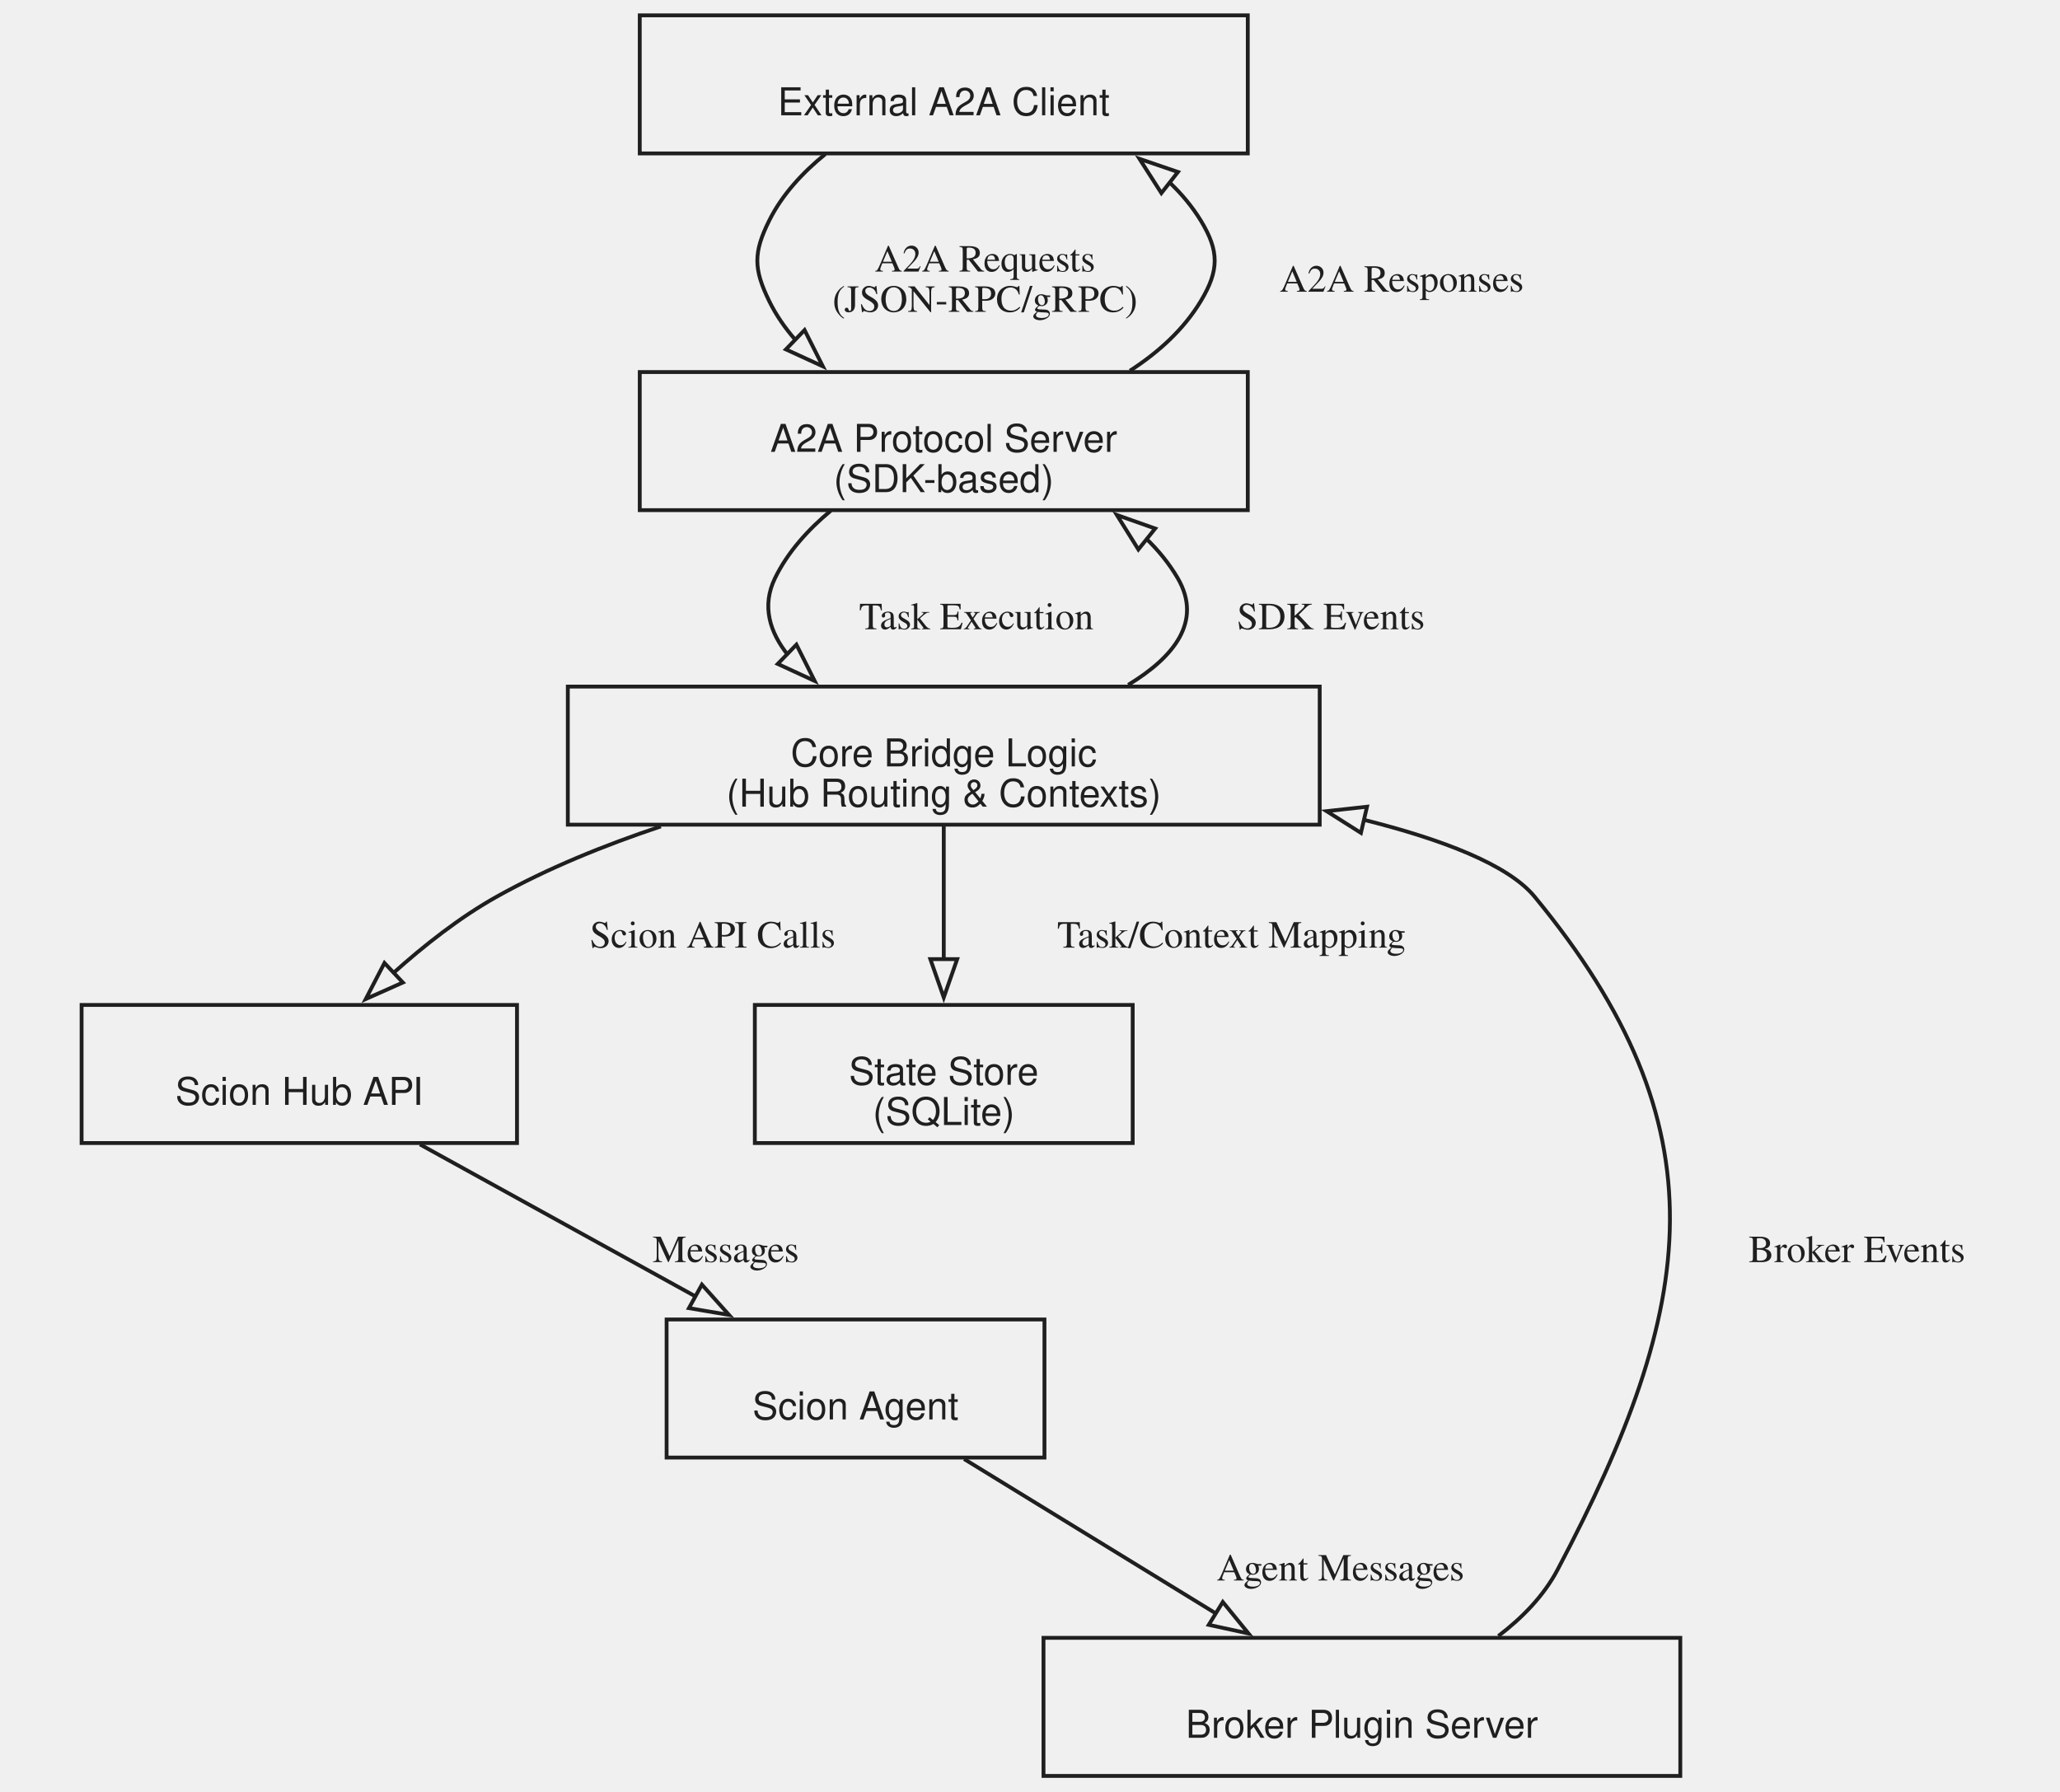
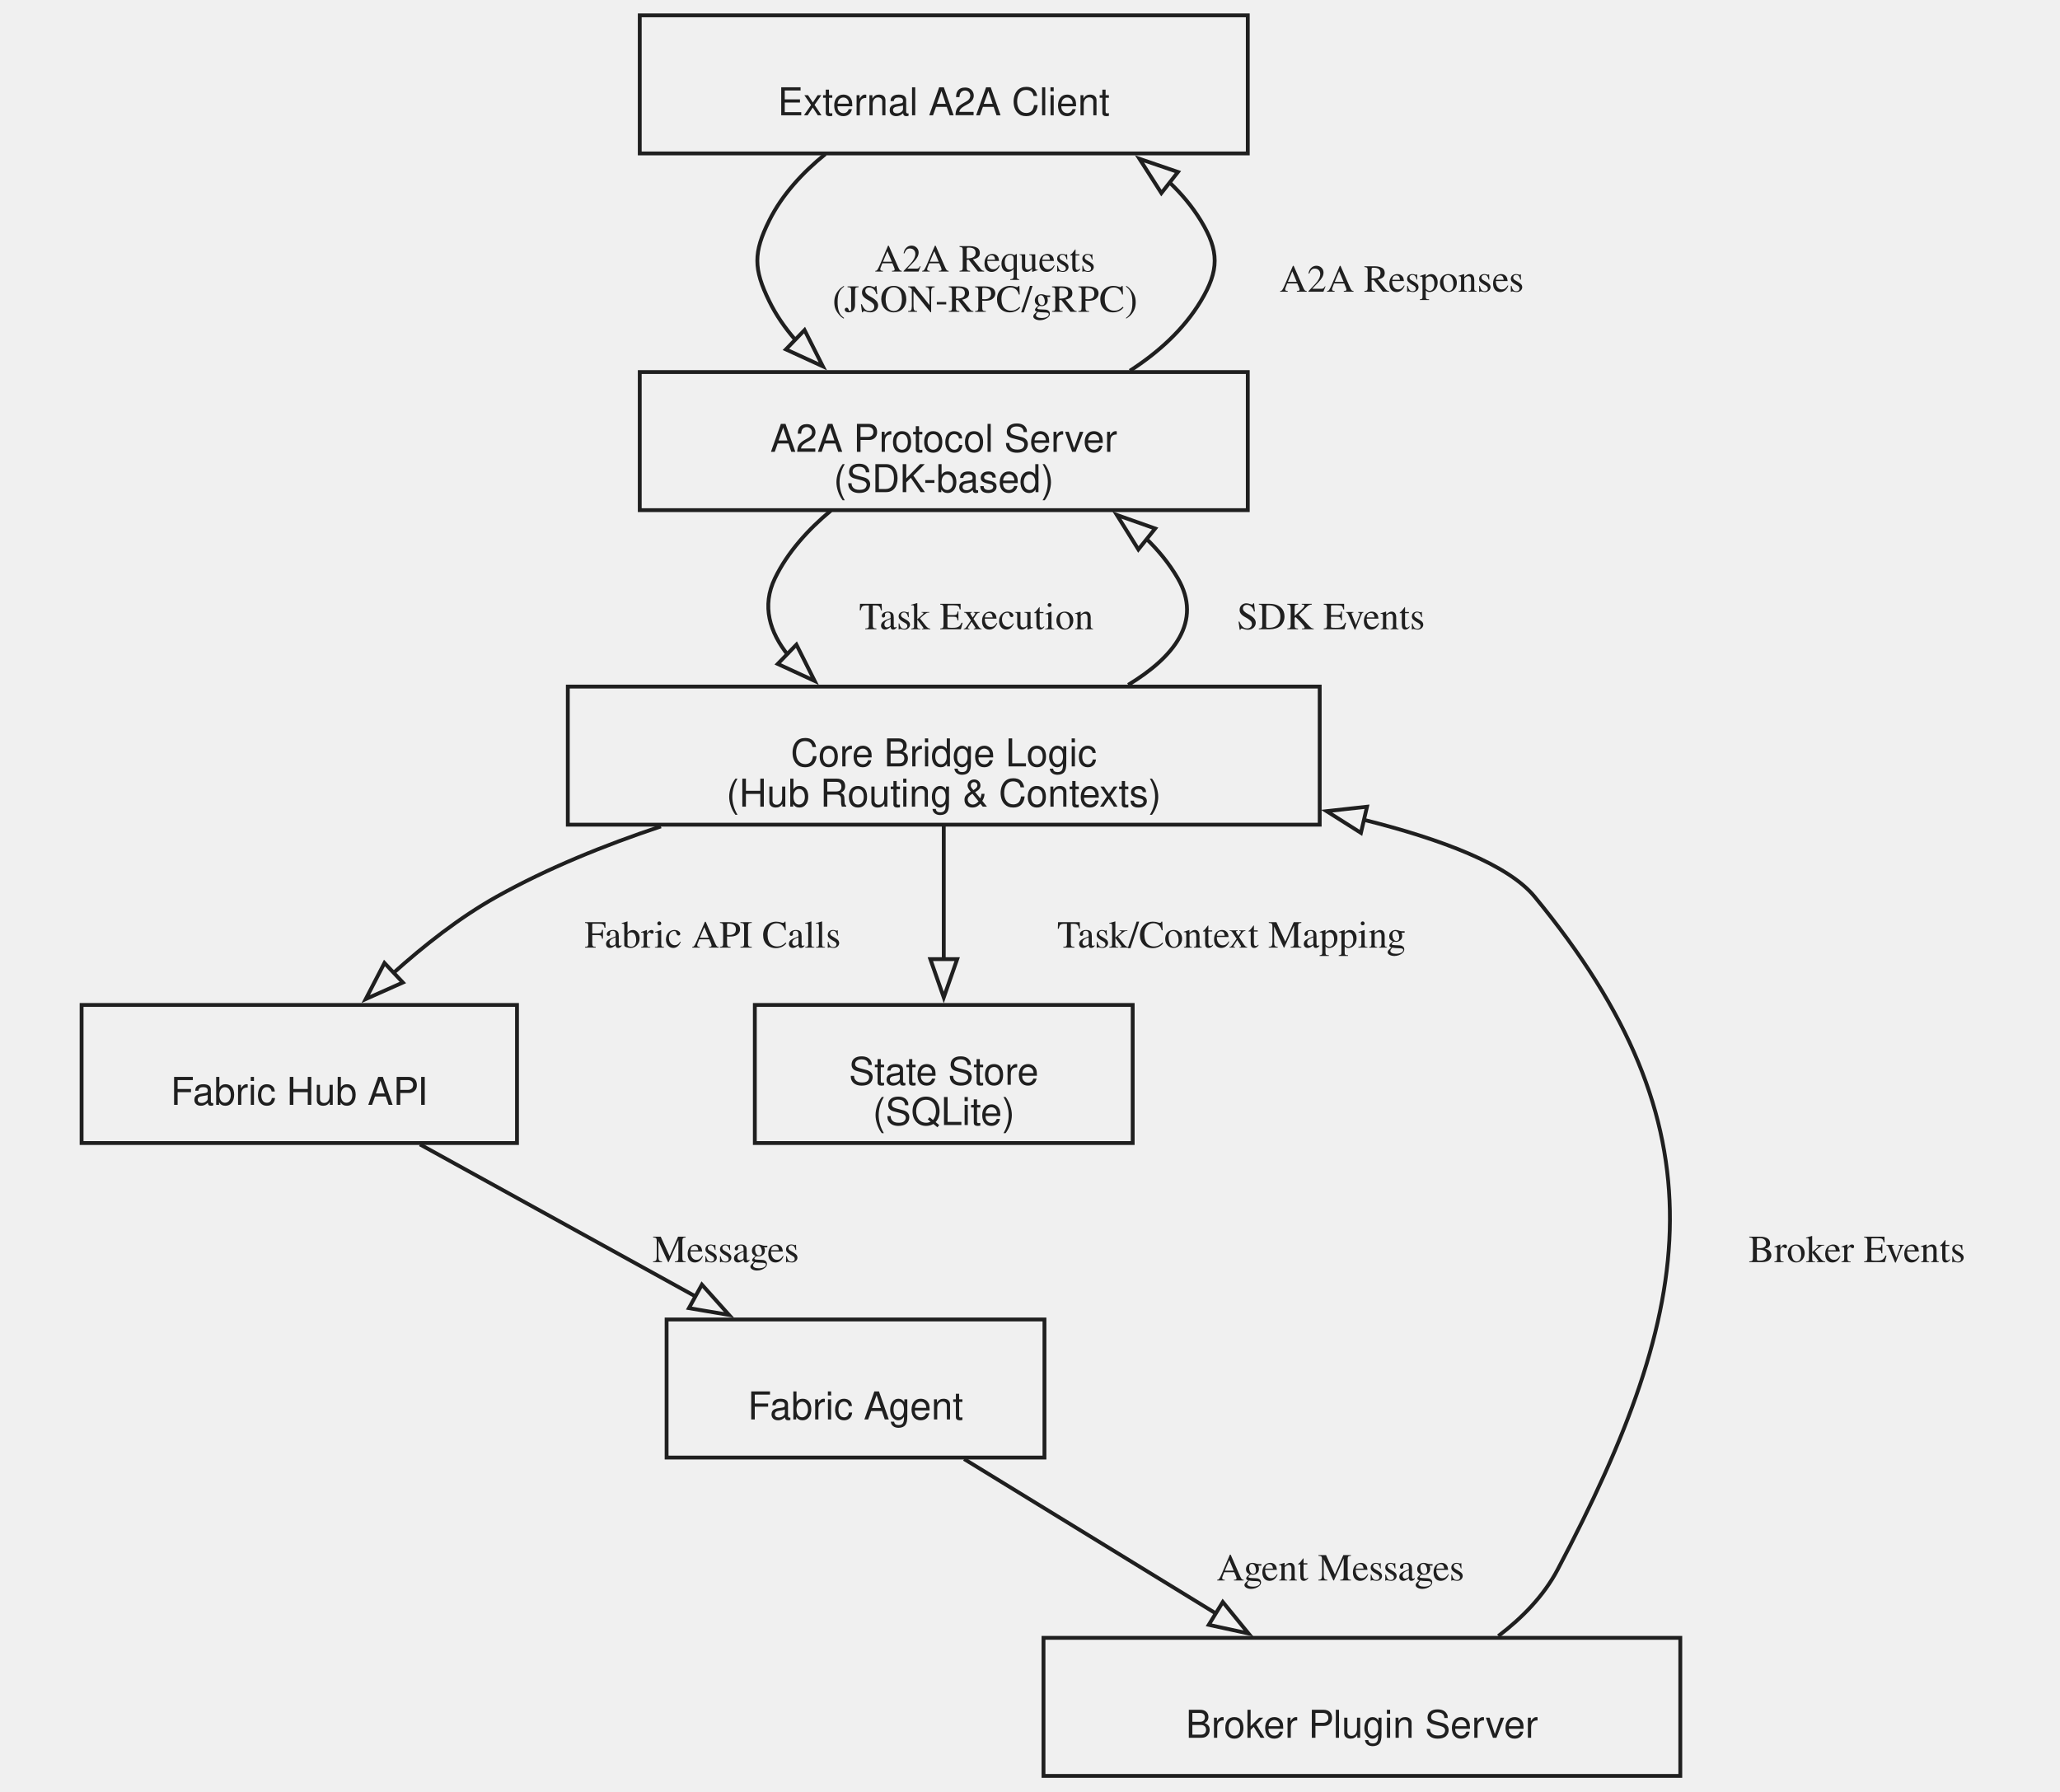
<svg xmlns="http://www.w3.org/2000/svg" width="537pt" height="467pt" viewBox="0.00 0.00 537.00 467.00">
  <style>
  * {
    fill: transparent !important;
    stroke: #1f1f1f !important;
    stroke-width: 1 !important;
  }
  polygon:not(.cluster *, .node *, .edge *, text) {
    stroke: transparent !important;
  }
  text {
    font-size: 10px !important;
    font-family: monospace !important;
    fill: #1f1f1f !important;
    stroke: transparent !important;
    transform: translateY(-0.5em);
  }
</style>
  <g id="graph0" class="graph" transform="scale(1 1) rotate(0) translate(4 463)">
    <polygon fill="white" stroke="none" points="-4,4 -4,-463 532.81,-463 532.81,4 -4,4" />
    <g id="node1" class="node">
      <polygon fill="lightblue" stroke="black" points="321.27,-459 162.77,-459 162.77,-423 321.27,-423 321.27,-459" />
      <text xml:space="preserve" text-anchor="middle" x="242.02" y="-432.95" font-family="Helvetica,sans-Serif" font-size="14.00">External A2A Client</text>
    </g>
    <g id="node2" class="node">
      <polygon fill="lightblue" stroke="black" points="321.27,-366 162.77,-366 162.77,-330 321.27,-330 321.27,-366" />
      <text xml:space="preserve" text-anchor="middle" x="242.02" y="-345.2" font-family="Helvetica,sans-Serif" font-size="14.00">A2A Protocol Server</text>
      <text xml:space="preserve" text-anchor="middle" x="242.02" y="-334.7" font-family="Helvetica,sans-Serif" font-size="14.00">(SDK-based)</text>
    </g>
    <g id="edge1" class="edge">
      <path fill="none" stroke="black" d="M211.14,-422.82C205.24,-418.03 199.87,-412.25 196.52,-405.5 192.36,-397.14 192.42,-392.89 196.52,-384.5 198.28,-380.88 200.62,-377.52 203.3,-374.43" />
      <polygon fill="black" stroke="black" points="205.73,-376.95 210.5,-367.49 200.87,-371.91 205.73,-376.95" />
      <text xml:space="preserve" text-anchor="middle" x="252.77" y="-392.2" font-family="Times,serif" font-size="14.00">A2A Requests</text>
      <text xml:space="preserve" text-anchor="middle" x="252.77" y="-381.7" font-family="Times,serif" font-size="14.00">(JSON-RPC/gRPC)</text>
    </g>
    <g id="edge9" class="edge">
      <path fill="none" stroke="black" d="M290.55,-366.34C297.91,-371.09 304.54,-377.06 309.02,-384.5 313.83,-392.5 313.88,-397.53 309.02,-405.5 306.77,-409.18 304,-412.48 300.86,-415.45" />
      <polygon fill="black" stroke="black" points="298.75,-412.66 293.04,-421.59 303.07,-418.16 298.75,-412.66" />
      <text xml:space="preserve" text-anchor="middle" x="361.39" y="-386.95" font-family="Times,serif" font-size="14.00">A2A Responses</text>
    </g>
    <g id="node3" class="node">
      <polygon fill="lightblue" stroke="black" points="340.02,-284 144.02,-284 144.02,-248 340.02,-248 340.02,-284" />
      <text xml:space="preserve" text-anchor="middle" x="242.02" y="-263.2" font-family="Helvetica,sans-Serif" font-size="14.00">Core Bridge Logic</text>
      <text xml:space="preserve" text-anchor="middle" x="242.02" y="-252.7" font-family="Helvetica,sans-Serif" font-size="14.00">(Hub Routing &amp; Contexts)</text>
    </g>
    <g id="edge2" class="edge">
      <path fill="none" stroke="black" d="M212.58,-329.87C206.7,-324.98 201.33,-319.08 198.02,-312.25 194.5,-305 196.64,-298.17 201.47,-292.14" />
      <polygon fill="black" stroke="black" points="203.61,-294.94 208.37,-285.47 198.74,-289.91 203.61,-294.94" />
      <text xml:space="preserve" text-anchor="middle" x="250.52" y="-298.95" font-family="Times,serif" font-size="14.00">Task Execution</text>
    </g>
    <g id="edge8" class="edge">
      <path fill="none" stroke="black" d="M290.1,-284.45C301.94,-291.64 309.58,-300.96 303.02,-312.25 300.77,-316.11 297.92,-319.58 294.68,-322.69" />
      <polygon fill="black" stroke="black" points="292.75,-319.75 287.14,-328.74 297.13,-325.21 292.75,-319.75" />
      <text xml:space="preserve" text-anchor="middle" x="342.93" y="-298.95" font-family="Times,serif" font-size="14.00">SDK Events</text>
    </g>
    <g id="node4" class="node">
      <polygon fill="lightblue" stroke="black" points="130.77,-201 17.27,-201 17.27,-165 130.77,-165 130.77,-201" />
-       <text xml:space="preserve" text-anchor="middle" x="74.02" y="-174.95" font-family="Helvetica,sans-Serif" font-size="14.00">Scion Hub API</text>
+       <text xml:space="preserve" text-anchor="middle" x="74.02" y="-174.95" font-family="Helvetica,sans-Serif" font-size="14.00">Fabric Hub API</text>
    </g>
    <g id="edge3" class="edge">
      <path fill="none" stroke="black" d="M168.28,-247.55C153.64,-242.67 138.72,-236.63 125.52,-229.25 115.9,-223.88 106.51,-216.48 98.43,-209.22" />
      <polygon fill="black" stroke="black" points="101.02,-206.85 91.34,-202.54 96.22,-211.94 101.02,-206.85" />
-       <text xml:space="preserve" text-anchor="middle" x="181.77" y="-215.95" font-family="Times,serif" font-size="14.00">Scion API Calls</text>
+       <text xml:space="preserve" text-anchor="middle" x="181.77" y="-215.95" font-family="Times,serif" font-size="14.00">Fabric API Calls</text>
    </g>
    <g id="node7" class="node">
      <polygon fill="lightblue" stroke="black" points="291.27,-201 192.77,-201 192.77,-165 291.27,-165 291.27,-201" />
      <text xml:space="preserve" text-anchor="middle" x="242.02" y="-180.2" font-family="Helvetica,sans-Serif" font-size="14.00">State Store</text>
      <text xml:space="preserve" text-anchor="middle" x="242.02" y="-169.7" font-family="Helvetica,sans-Serif" font-size="14.00">(SQLite)</text>
    </g>
    <g id="edge7" class="edge">
      <path fill="none" stroke="black" d="M242.02,-247.82C242.02,-237.69 242.02,-224.6 242.02,-212.92" />
      <polygon fill="black" stroke="black" points="245.52,-212.95 242.02,-202.95 238.52,-212.95 245.52,-212.95" />
      <text xml:space="preserve" text-anchor="middle" x="317.02" y="-215.95" font-family="Times,serif" font-size="14.00">Task/Context Mapping</text>
    </g>
    <g id="node5" class="node">
      <polygon fill="lightblue" stroke="black" points="268.27,-119 169.77,-119 169.77,-83 268.27,-83 268.27,-119" />
-       <text xml:space="preserve" text-anchor="middle" x="219.02" y="-92.95" font-family="Helvetica,sans-Serif" font-size="14.00">Scion Agent</text>
+       <text xml:space="preserve" text-anchor="middle" x="219.02" y="-92.95" font-family="Helvetica,sans-Serif" font-size="14.00">Fabric Agent</text>
    </g>
    <g id="edge4" class="edge">
      <path fill="none" stroke="black" d="M105.48,-164.64C126.59,-152.99 154.63,-137.52 177.56,-124.87" />
      <polygon fill="black" stroke="black" points="178.97,-128.09 186.04,-120.19 175.59,-121.96 178.97,-128.09" />
      <text xml:space="preserve" text-anchor="middle" x="185.2" y="-133.95" font-family="Times,serif" font-size="14.00">Messages</text>
    </g>
    <g id="node6" class="node">
      <polygon fill="lightblue" stroke="black" points="434.02,-36 268.02,-36 268.02,0 434.02,0 434.02,-36" />
      <text xml:space="preserve" text-anchor="middle" x="351.02" y="-9.95" font-family="Helvetica,sans-Serif" font-size="14.00">Broker Plugin Server</text>
    </g>
    <g id="edge5" class="edge">
      <path fill="none" stroke="black" d="M247.33,-82.62C266.56,-70.83 292.2,-55.09 313.18,-42.22" />
      <polygon fill="black" stroke="black" points="314.76,-45.35 321.46,-37.14 311.1,-39.39 314.76,-45.35" />
      <text xml:space="preserve" text-anchor="middle" x="345.42" y="-50.95" font-family="Times,serif" font-size="14.00">Agent Messages</text>
    </g>
    <g id="edge6" class="edge">
      <path fill="none" stroke="black" d="M386.59,-36.48C392.8,-41.2 398.41,-46.93 402.02,-53.75 438.49,-122.75 445.67,-169.03 396.02,-229.25 389.14,-237.59 371.91,-244.18 351.36,-249.31" />
      <polygon fill="black" stroke="black" points="350.77,-245.86 341.82,-251.52 352.35,-252.68 350.77,-245.86" />
      <text xml:space="preserve" text-anchor="middle" x="480.06" y="-133.95" font-family="Times,serif" font-size="14.00">Broker Events</text>
    </g>
  </g>
</svg>
